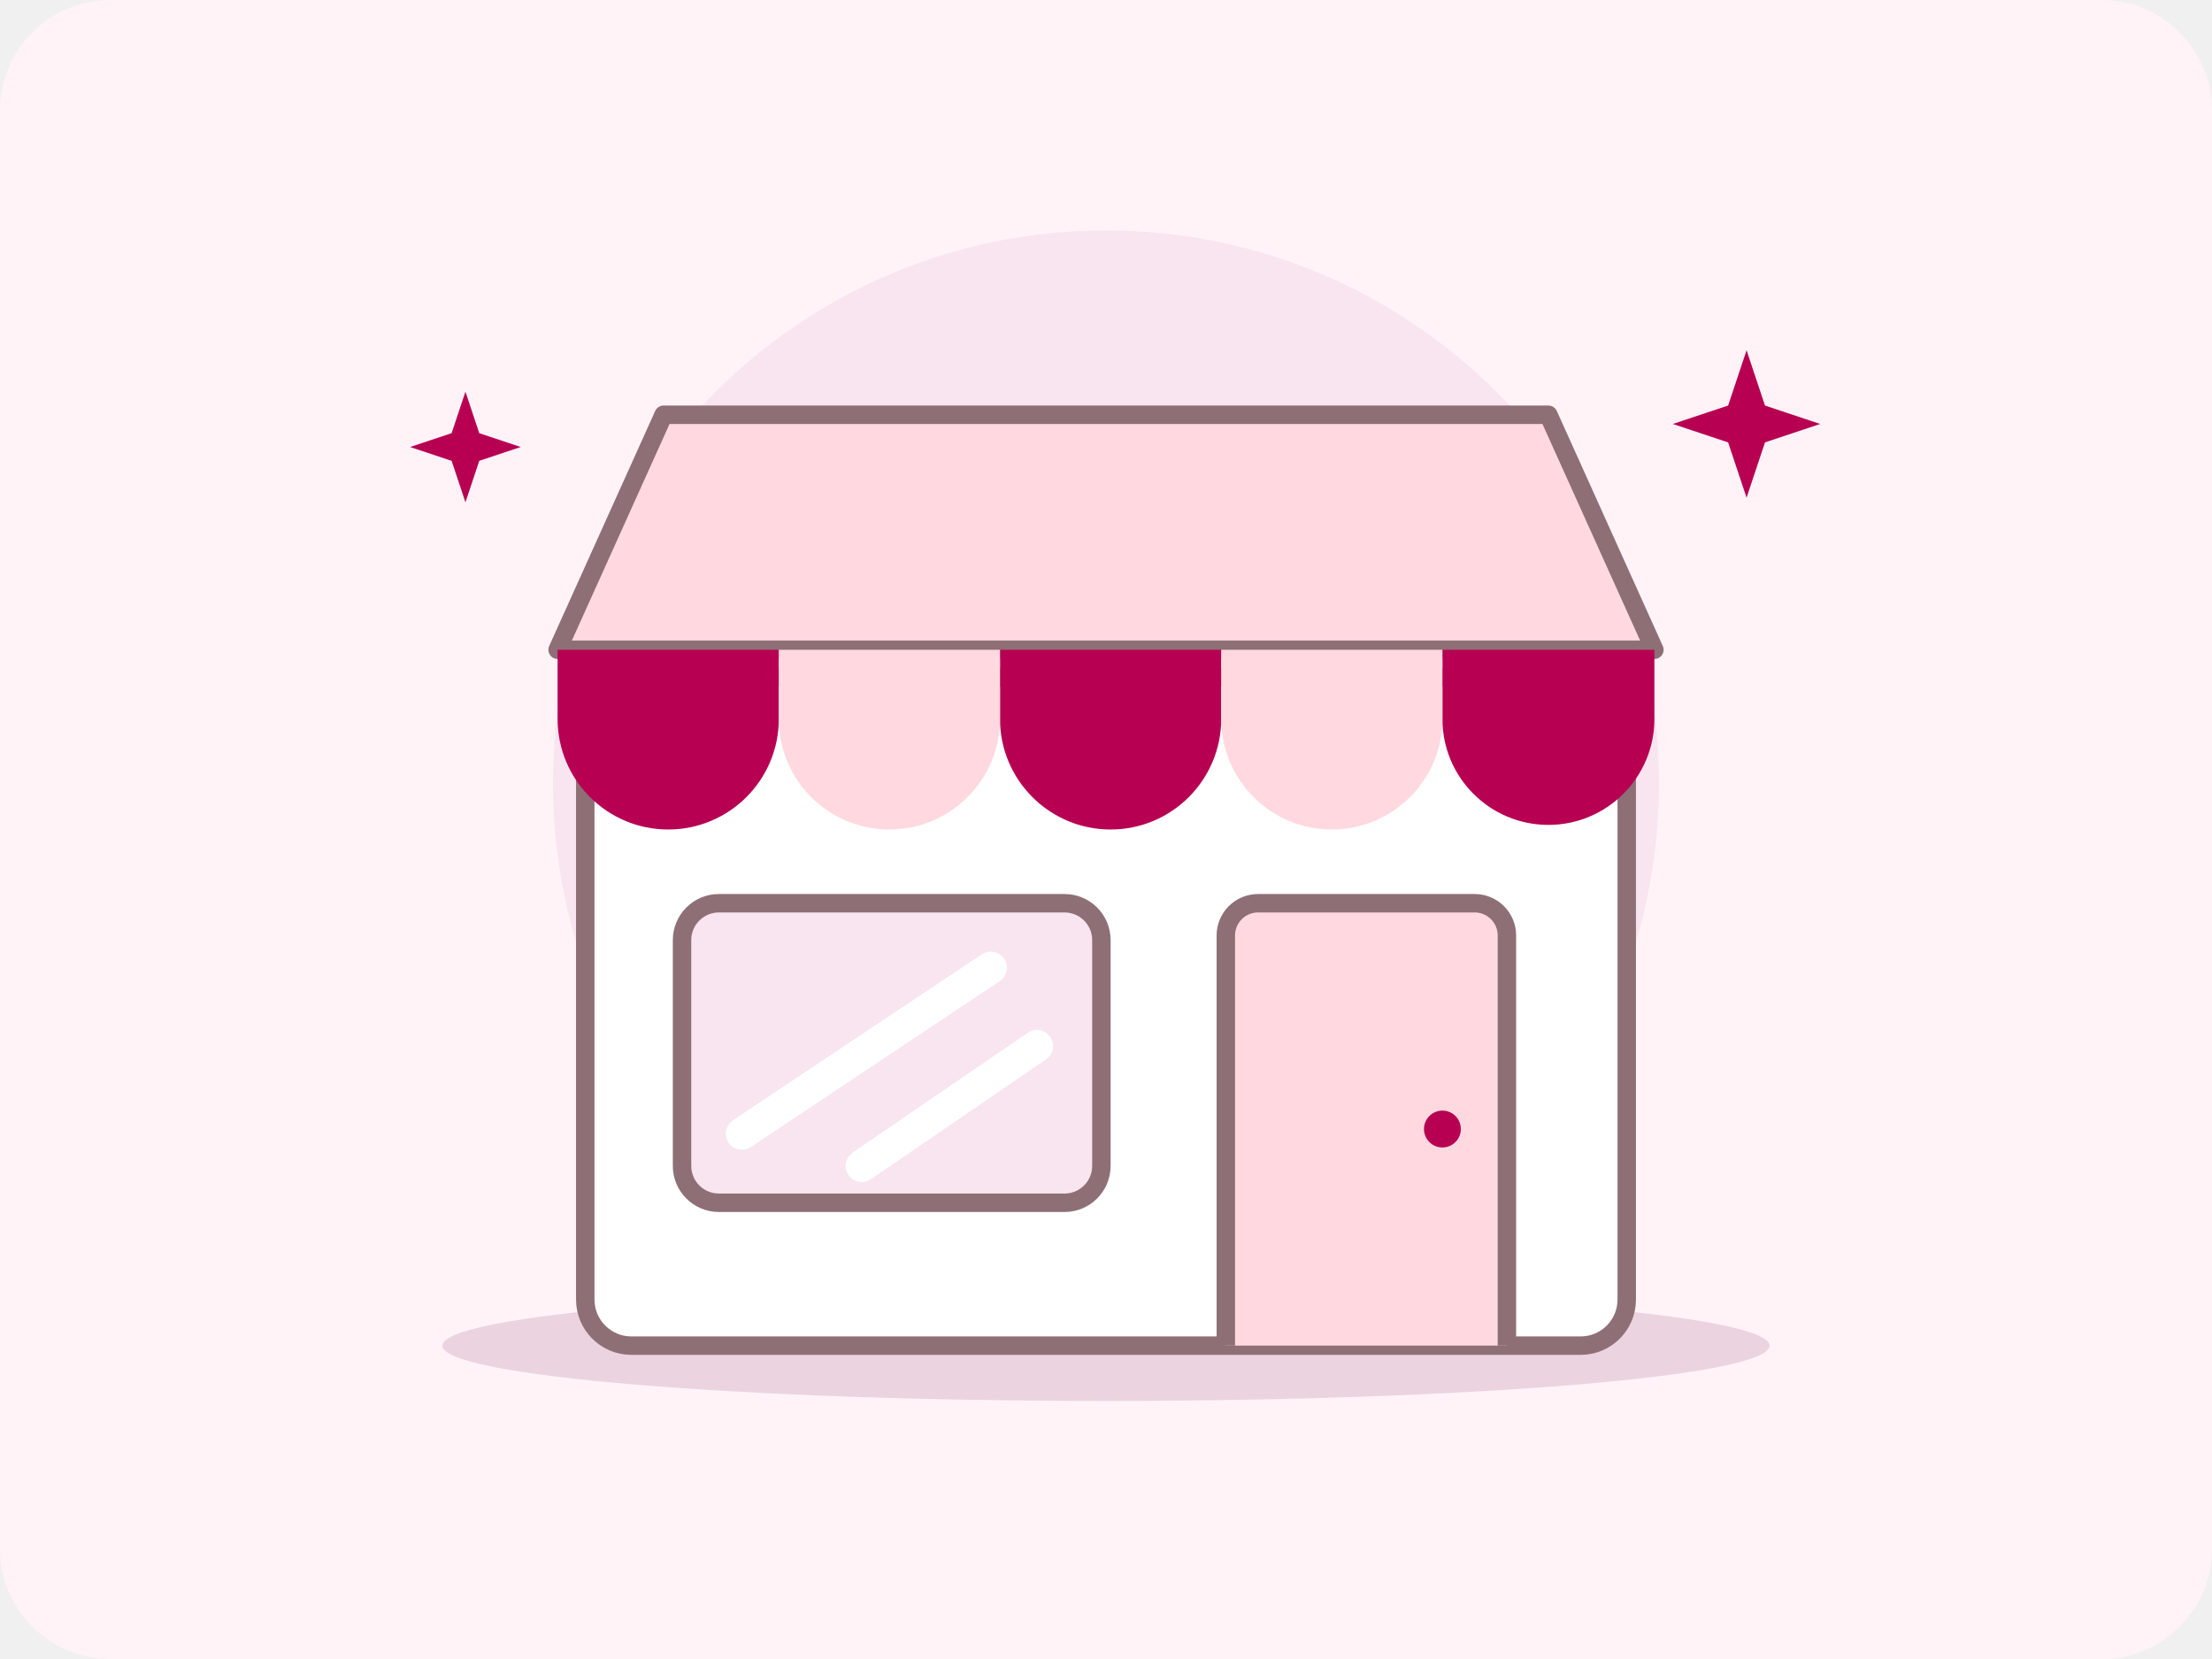
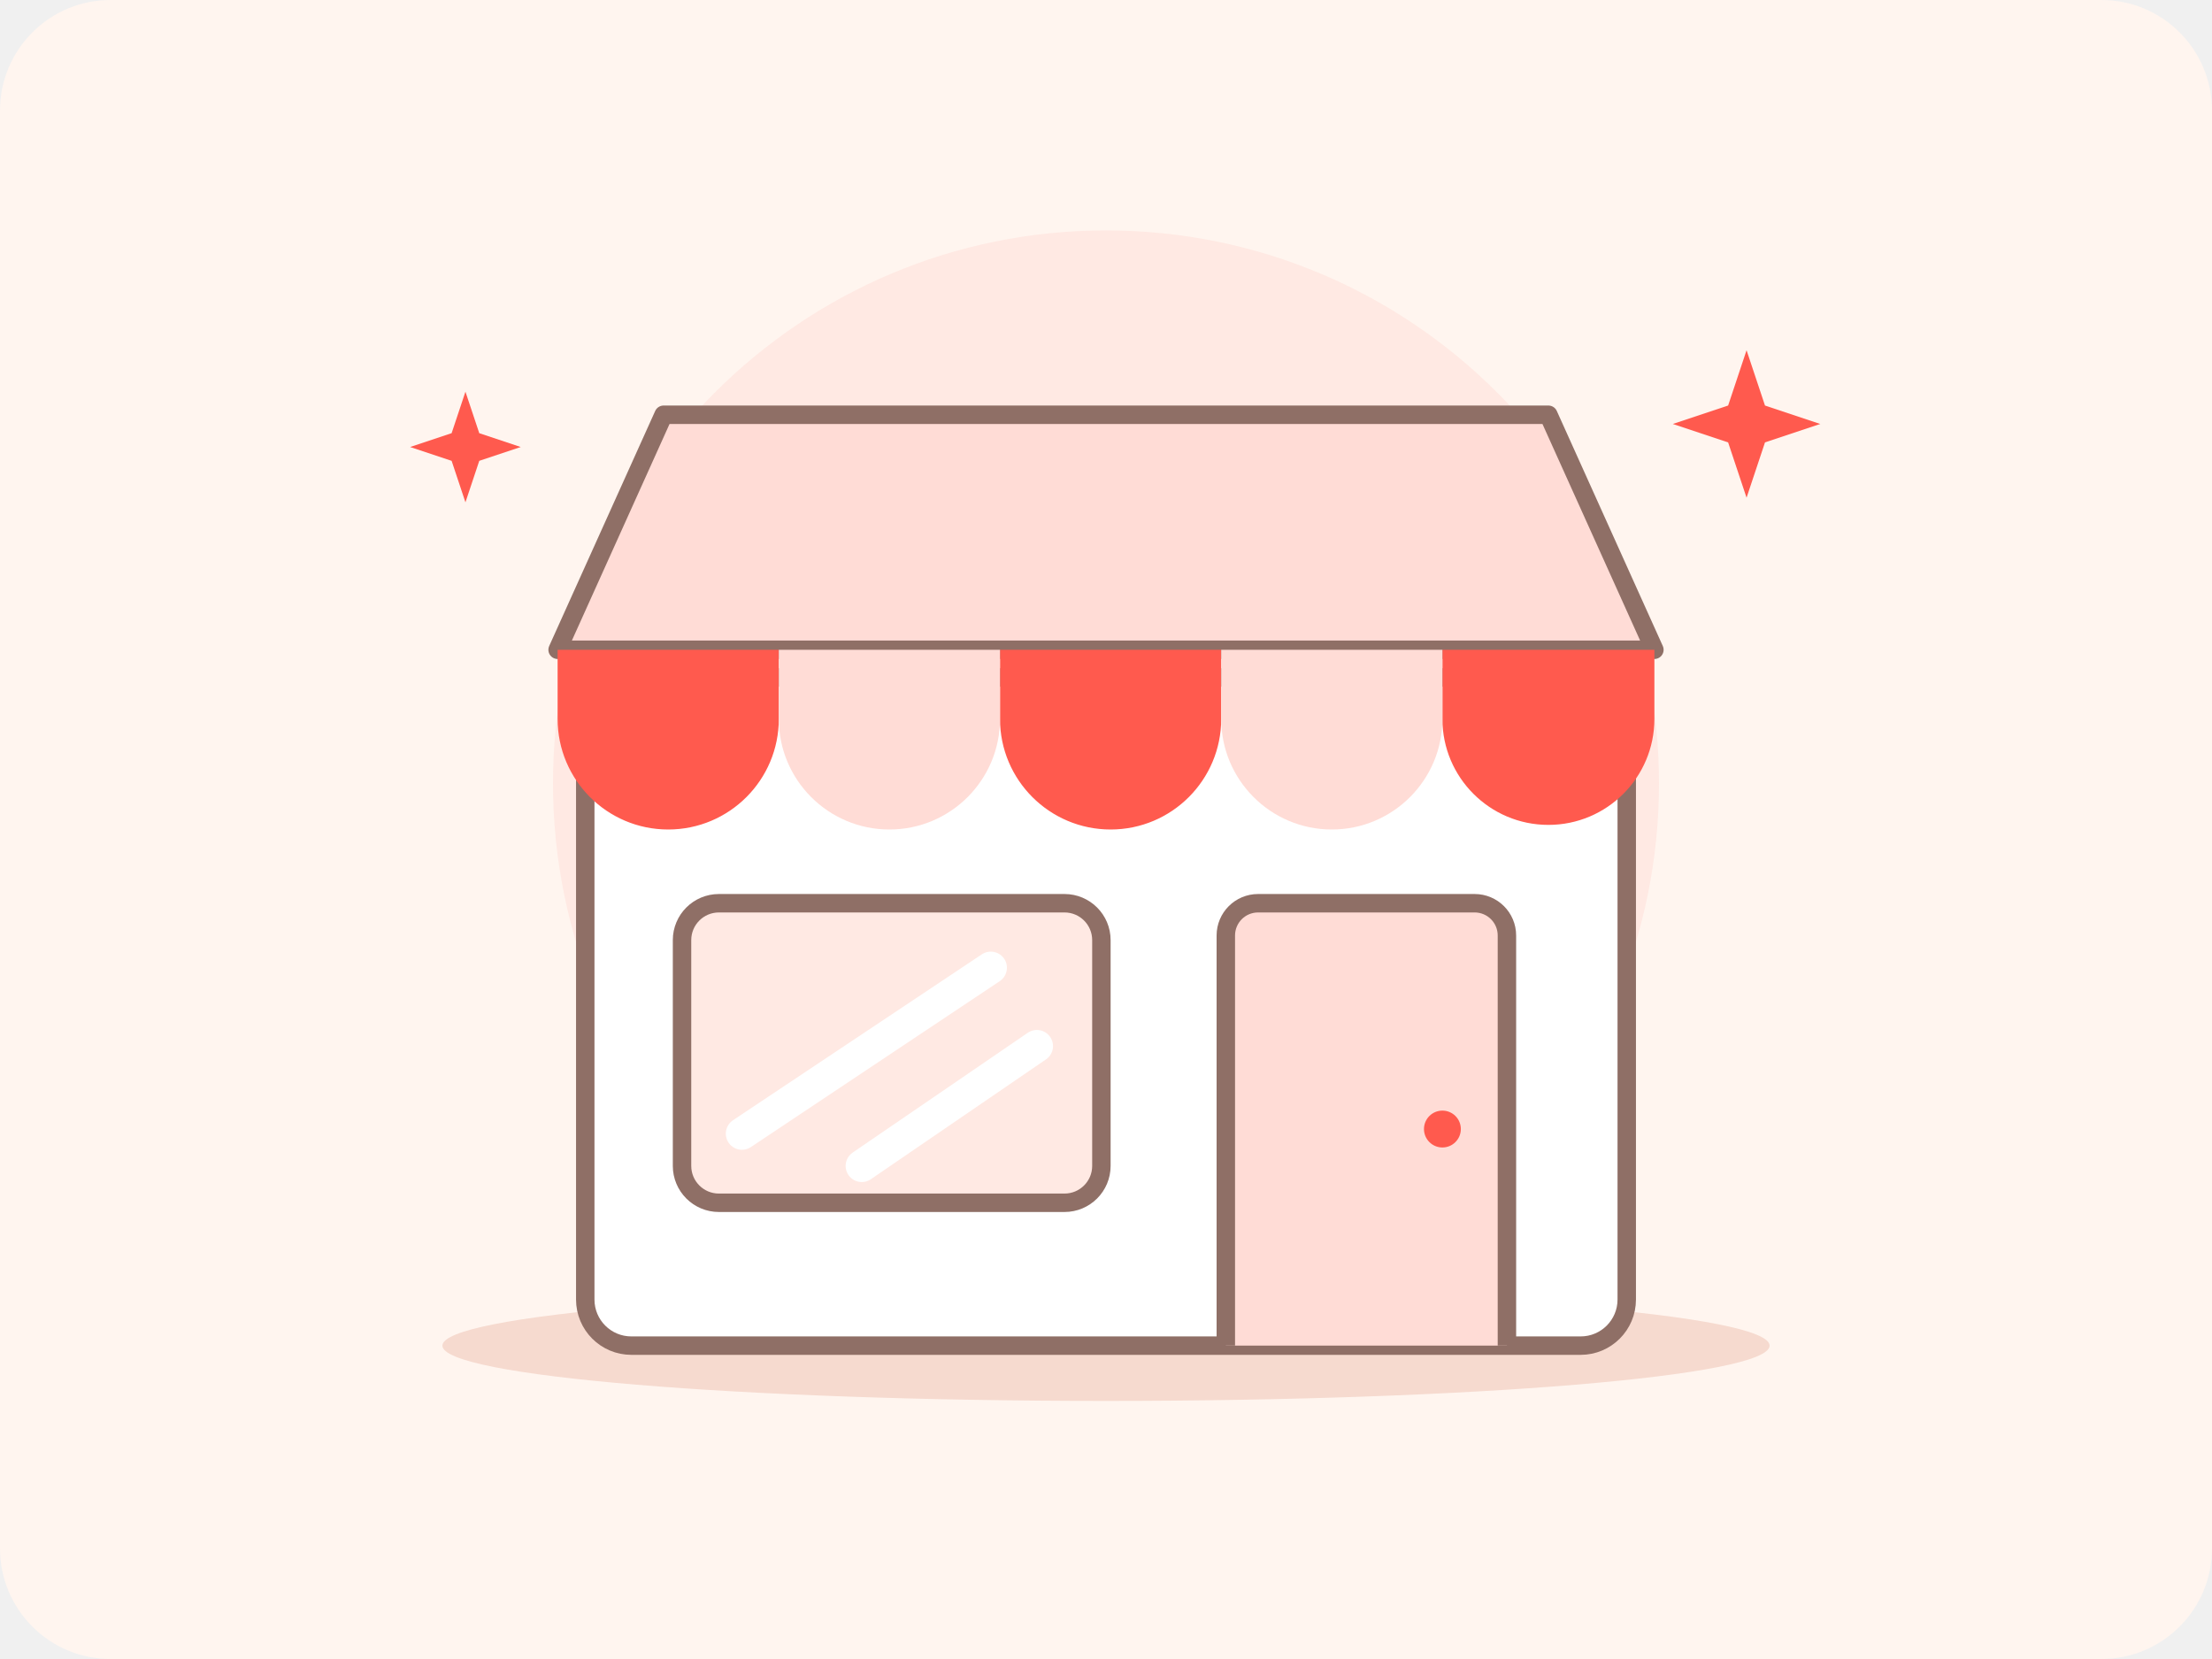
<svg xmlns="http://www.w3.org/2000/svg" width="480" height="360" viewBox="0 0 480 360" fill="none">
-   <rect width="480" height="360" rx="24" fill="#FFF3F8" />
-   <circle cx="240" cy="170" r="120" fill="#F8E5EF" />
-   <ellipse cx="240" cy="292" rx="144" ry="12" fill="#EBD3DF" />
-   <path d="M127 147h226v135a10 10 0 0 1-10 10H137a10 10 0 0 1-10-10V147Z" fill="#FFF" stroke="#8E6F75" stroke-width="4" />
-   <path d="m121 141 23-51h192l23 51H121Z" fill="#FFD9DF" stroke="#8E6F75" stroke-width="4" stroke-linejoin="round" />
-   <path d="M121 141h48v15a24 24 0 0 1-48 0v-15Zm96 0h48v15a24 24 0 0 1-48 0v-15Zm96 0h46v15a23 23 0 0 1-46 0v-15Z" fill="#B70052" />
-   <path d="M169 141h48v15a24 24 0 0 1-48 0v-15Zm96 0h48v15a24 24 0 0 1-48 0v-15Z" fill="#FFD9DF" />
-   <rect x="148" y="196" width="91" height="65" rx="8" fill="#F8E5EF" stroke="#8E6F75" stroke-width="4" />
+   <rect width="480" height="360" rx="24" fill="#FFF5EF" />
+   <circle cx="240" cy="170" r="120" fill="#FFE9E3" />
+   <ellipse cx="240" cy="292" rx="144" ry="12" fill="#F6DACF" />
+   <path d="M127 147h226v135a10 10 0 0 1-10 10H137a10 10 0 0 1-10-10V147Z" fill="#FFF" stroke="#8F6F66" stroke-width="4" />
+   <path d="m121 141 23-51h192l23 51H121Z" fill="#FFDCD6" stroke="#8F6F66" stroke-width="4" stroke-linejoin="round" />
+   <path d="M121 141h48v15a24 24 0 0 1-48 0v-15Zm96 0h48v15a24 24 0 0 1-48 0v-15Zm96 0h46v15a23 23 0 0 1-46 0v-15Z" fill="#FF5A4E" />
+   <path d="M169 141h48v15a24 24 0 0 1-48 0v-15Zm96 0h48v15a24 24 0 0 1-48 0v-15Z" fill="#FFDCD6" />
+   <rect x="148" y="196" width="91" height="65" rx="8" fill="#FFE9E3" stroke="#8F6F66" stroke-width="4" />
  <path d="m161 246 54-36m-28 43 38-26" stroke="white" stroke-width="7" stroke-linecap="round" />
-   <path d="M266 292v-89a7 7 0 0 1 7-7h47a7 7 0 0 1 7 7v89" fill="#FFD9DF" stroke="#8E6F75" stroke-width="4" />
-   <circle cx="313" cy="245" r="4" fill="#B70052" />
-   <path d="m379 76 4 12 12 4-12 4-4 12-4-12-12-4 12-4 4-12Zm-278 9 3 9 9 3-9 3-3 9-3-9-9-3 9-3 3-9Z" fill="#B70052" />
+   <path d="M266 292v-89a7 7 0 0 1 7-7h47a7 7 0 0 1 7 7v89" fill="#FFDCD6" stroke="#8F6F66" stroke-width="4" />
+   <circle cx="313" cy="245" r="4" fill="#FF5A4E" />
+   <path d="m379 76 4 12 12 4-12 4-4 12-4-12-12-4 12-4 4-12Zm-278 9 3 9 9 3-9 3-3 9-3-9-9-3 9-3 3-9Z" fill="#FF5A4E" />
</svg>
